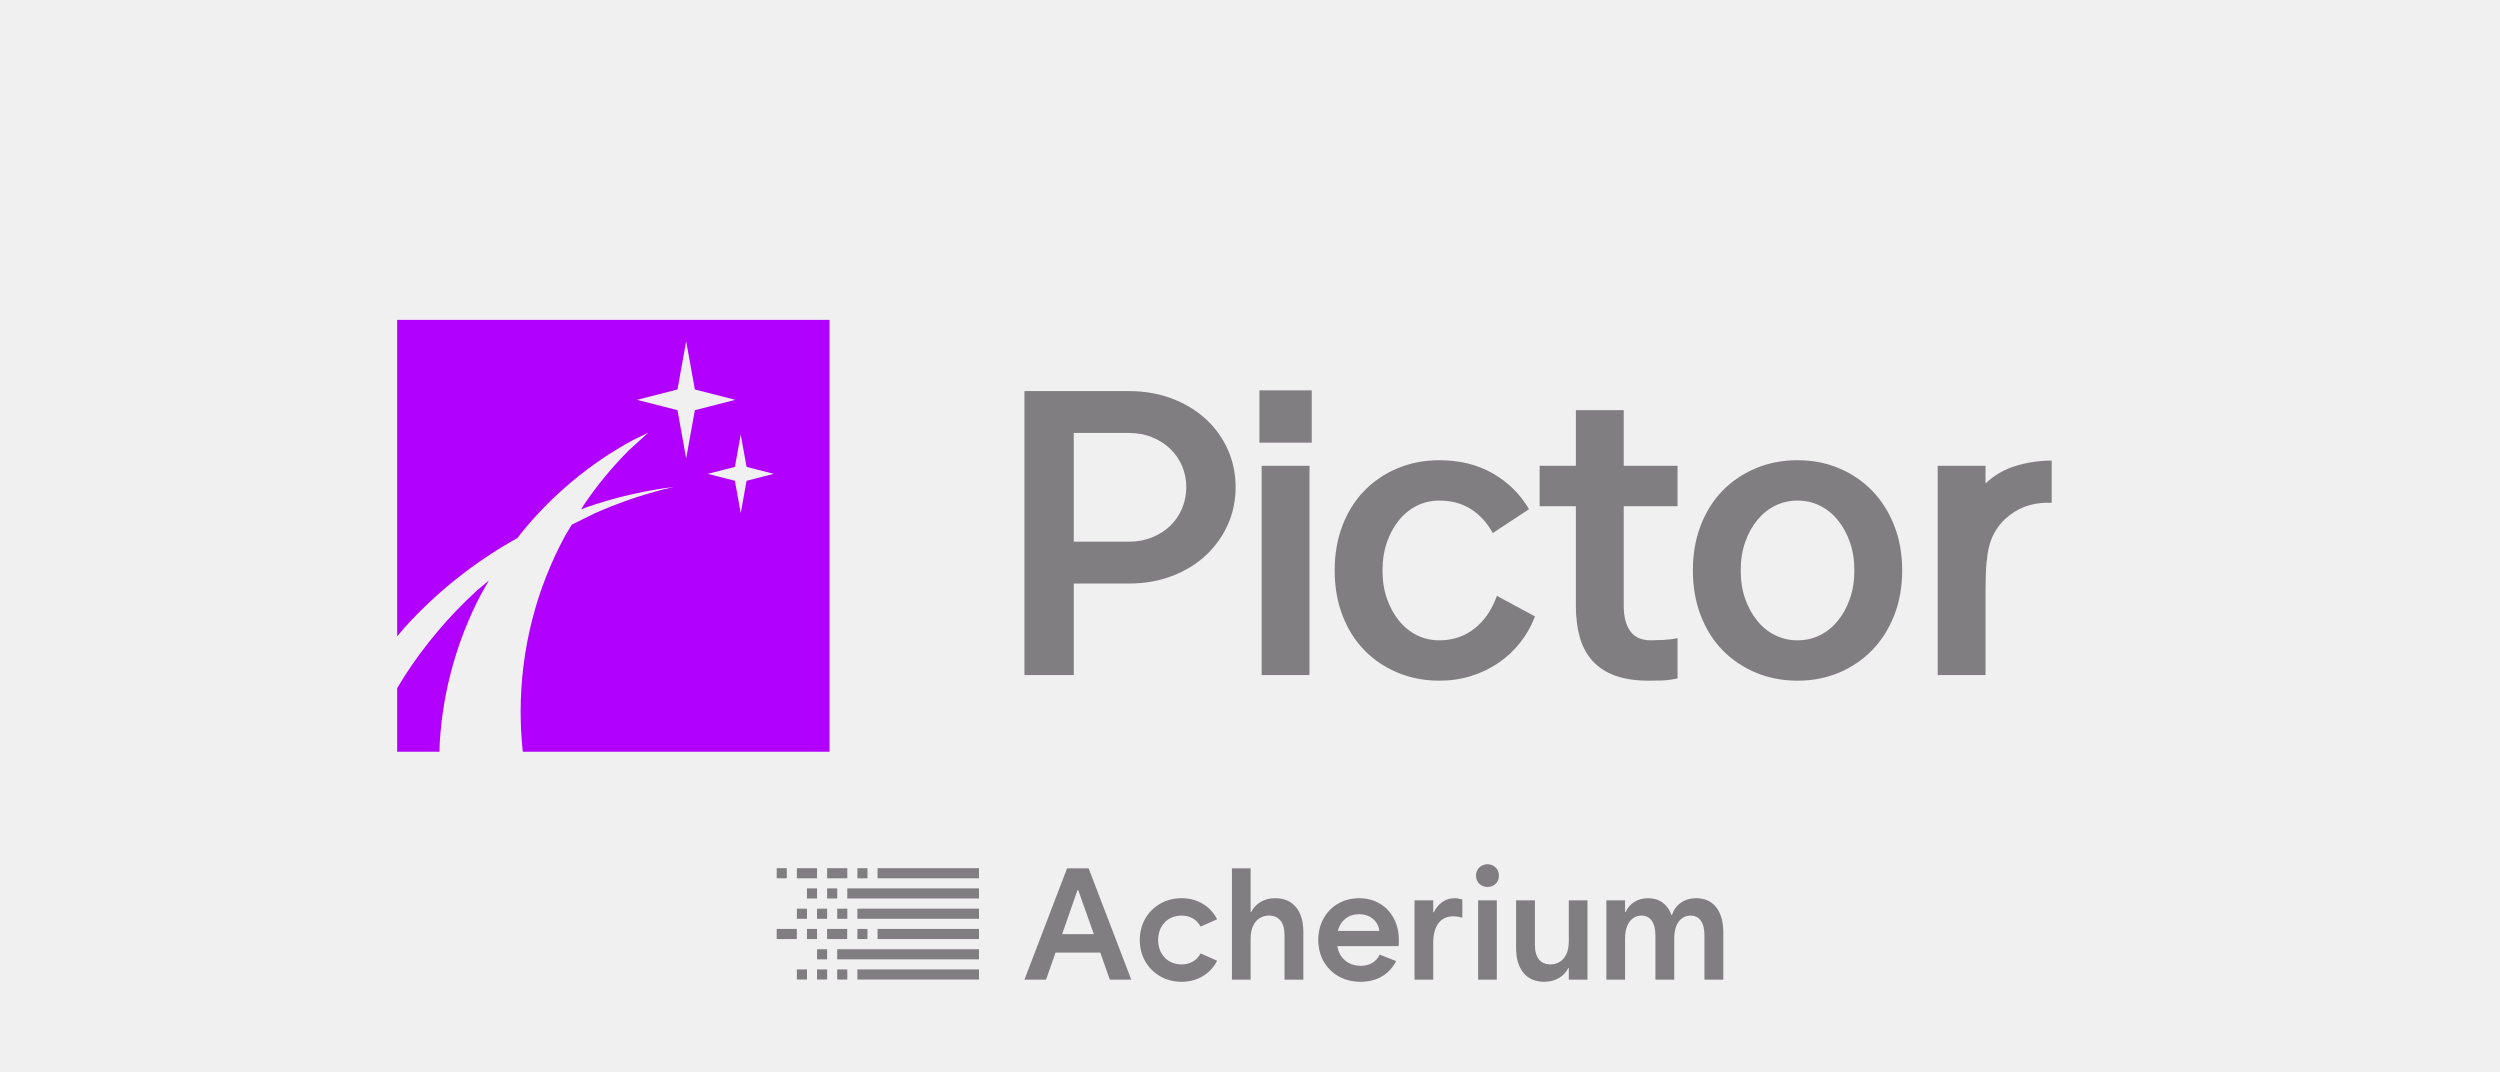
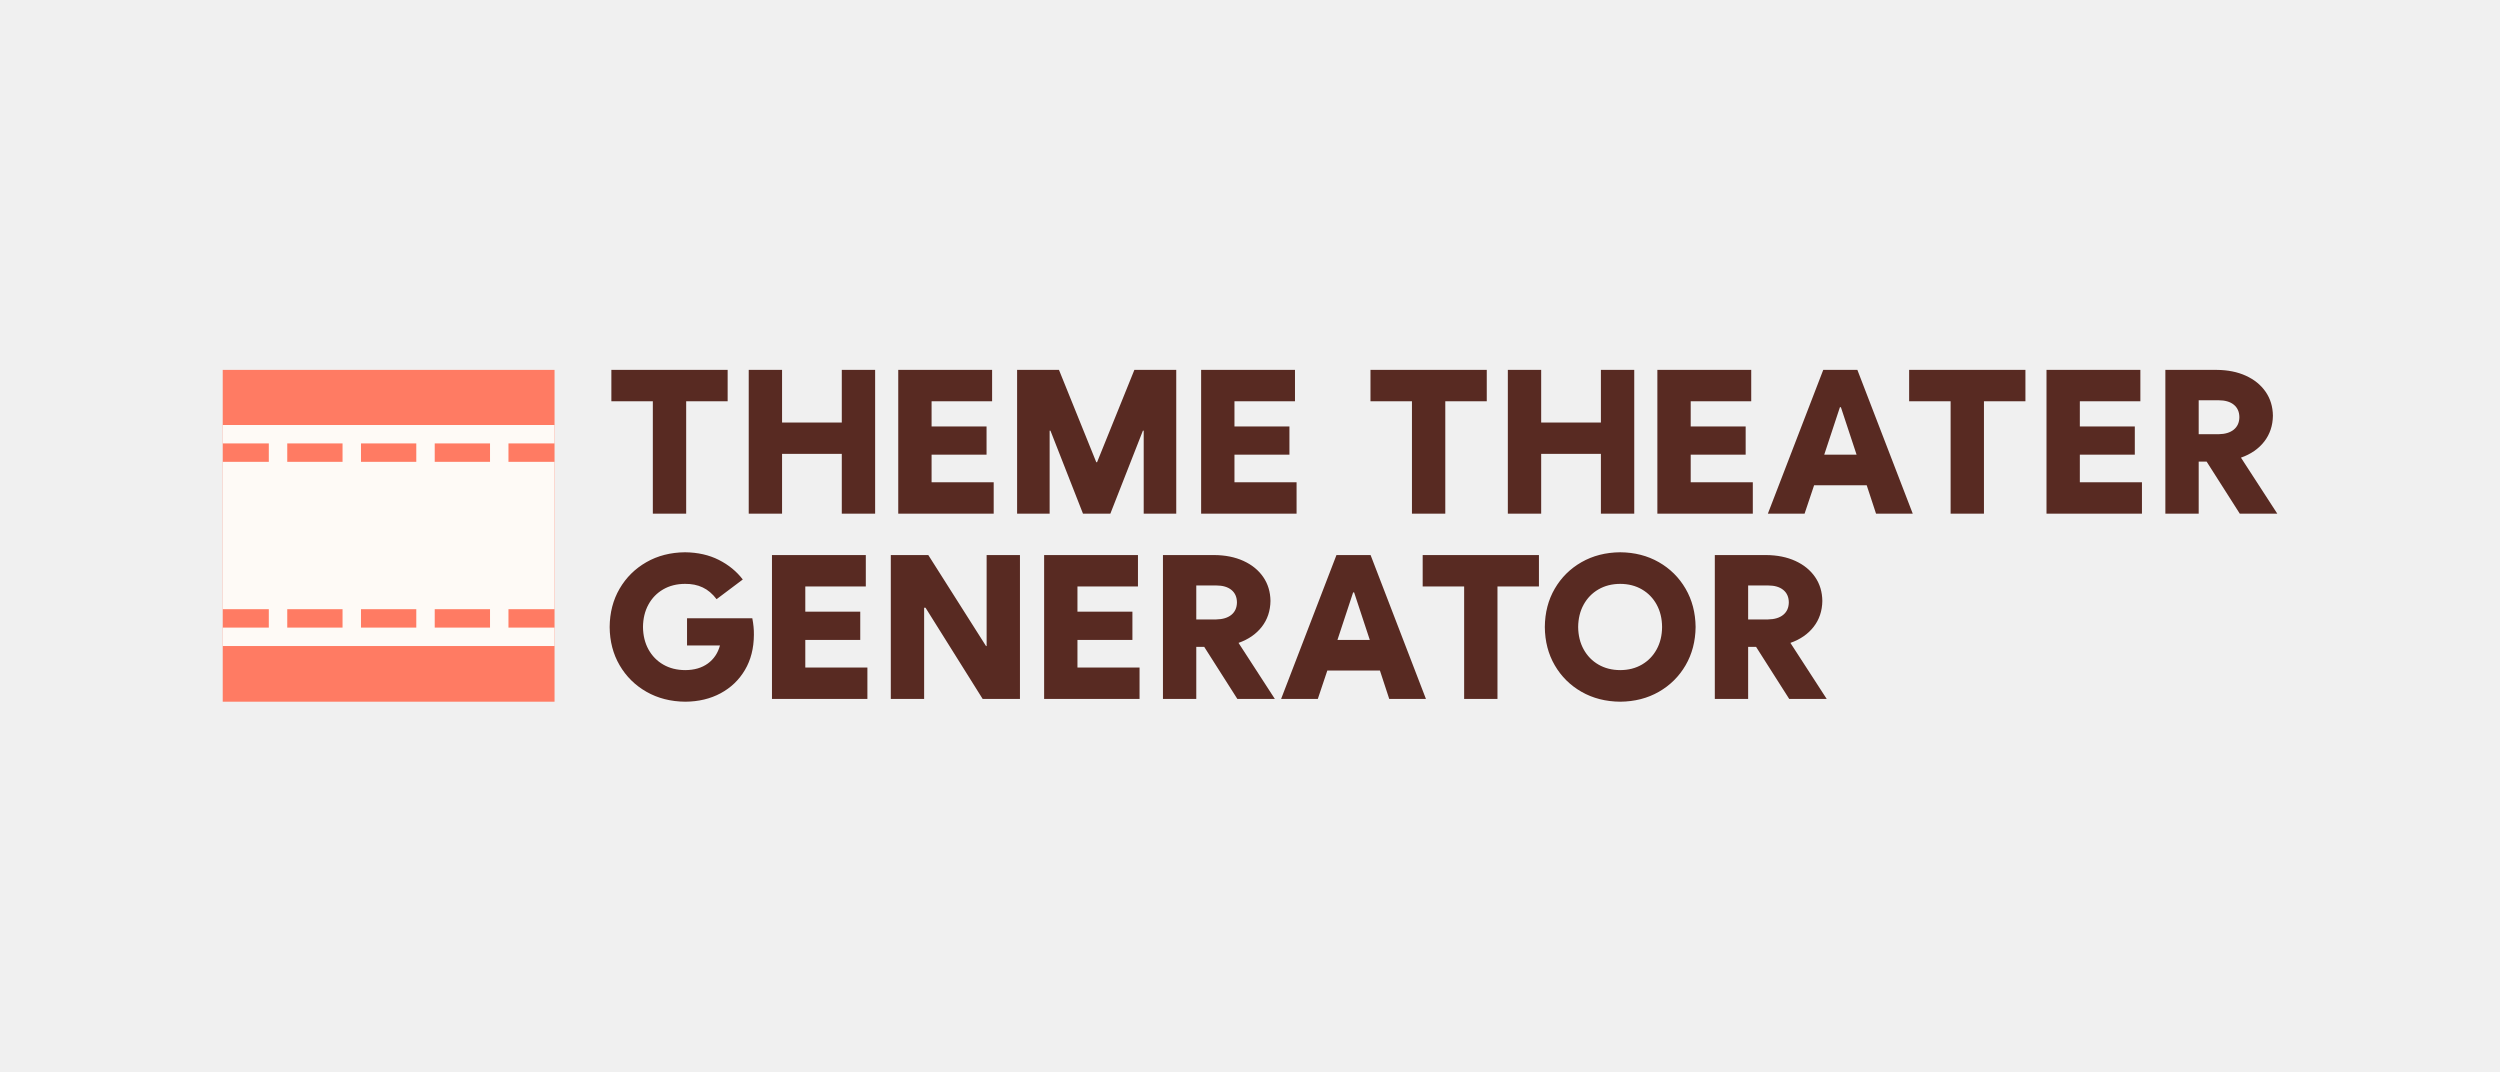
<svg xmlns="http://www.w3.org/2000/svg" width="4400" height="1886" xml:space="preserve" overflow="hidden">
  <defs>
    <clipPath id="clip0">
      <rect x="0" y="0" width="4400" height="1886" />
    </clipPath>
  </defs>
  <g clip-path="url(#clip0)">
    <rect x="0" y="0" width="4400" height="1886" fill="#FFFFFF" fill-opacity="0" />
-     <path d="M2392.08 1608.94C2382.53 1609.05 2374.46 1611.74 2367.87 1616.99 2361.29 1622.25 2356.86 1629.39 2354.59 1638.44L2427.69 1638.44C2426.62 1629.87 2422.93 1622.85 2416.61 1617.4 2410.3 1611.94 2402.12 1609.12 2392.08 1608.94ZM2668.3 1584.59 2701.48 1584.59 2701.48 1662.79C2701.4 1673.93 2703.71 1682.46 2708.42 1688.38 2713.13 1694.29 2719.9 1697.31 2728.72 1697.42 2734.56 1697.4 2739.9 1695.96 2744.76 1693.1 2749.62 1690.25 2753.52 1685.85 2756.48 1679.92 2759.43 1673.98 2760.97 1666.38 2761.09 1657.11L2761.09 1584.59 2794 1584.59 2794 1724.21 2761.09 1724.21 2761.09 1703.65 2760.28 1703.65C2756.44 1711.23 2750.85 1717.17 2743.53 1721.46 2736.2 1725.74 2727.58 1727.92 2717.66 1728 2701.79 1727.83 2689.6 1722.49 2681.09 1712 2672.59 1701.51 2668.32 1686.91 2668.3 1668.2ZM2601.5 1584.59 2634.41 1584.59 2634.41 1724.21 2601.5 1724.21ZM2900.55 1580.8C2910.62 1580.85 2919.14 1583.42 2926.09 1588.49 2933.05 1593.57 2938.29 1600.84 2941.82 1610.29L2942.63 1610.29C2945.69 1601.19 2950.93 1594.03 2958.36 1588.8 2965.79 1583.57 2974.84 1580.9 2985.52 1580.8 3000.66 1580.97 3012.33 1586.31 3020.54 1596.8 3028.75 1607.29 3032.9 1621.89 3033 1640.6L3033 1724.21 2999.82 1724.21 2999.82 1646.01C2999.83 1634.87 2997.72 1626.34 2993.5 1620.42 2989.27 1614.51 2983.29 1611.49 2975.54 1611.38 2970.35 1611.4 2965.58 1612.81 2961.25 1615.61 2956.92 1618.4 2953.44 1622.71 2950.8 1628.52 2948.17 1634.34 2946.79 1641.79 2946.68 1650.88L2946.68 1724.21 2913.5 1724.21 2913.5 1646.01C2913.44 1634.87 2911.29 1626.34 2907.04 1620.42 2902.79 1614.51 2896.76 1611.49 2888.95 1611.38 2883.8 1611.4 2879.06 1612.84 2874.72 1615.7 2870.39 1618.55 2866.9 1622.95 2864.24 1628.88 2861.59 1634.82 2860.2 1642.42 2860.09 1651.69L2860.09 1724.21 2827.18 1724.21 2827.18 1584.59 2860.09 1584.59 2860.09 1605.15 2861.16 1605.15C2864.61 1597.57 2869.72 1591.63 2876.51 1587.35 2883.29 1583.06 2891.3 1580.88 2900.55 1580.8ZM2559.97 1580.8C2562.39 1580.81 2564.75 1581.03 2567.05 1581.46 2569.34 1581.89 2571.57 1582.48 2573.72 1583.24L2573.72 1615.16C2571.08 1614.35 2568.41 1613.74 2565.72 1613.34 2563.02 1612.93 2560.39 1612.73 2557.81 1612.73 2546.49 1612.81 2537.8 1616.81 2531.74 1624.75 2525.69 1632.69 2522.59 1644.11 2522.47 1659L2522.47 1724.21 2489.56 1724.21 2489.56 1584.59 2522.47 1584.59 2522.47 1605.42 2523.55 1605.42C2527.27 1597.83 2532.27 1591.85 2538.57 1587.48 2544.87 1583.11 2552 1580.89 2559.97 1580.8ZM2392.08 1580.8C2405.98 1580.92 2418.17 1584.11 2428.63 1590.38 2439.09 1596.65 2447.25 1605.3 2453.1 1616.32 2458.95 1627.34 2461.9 1640.03 2461.95 1654.4 2462.01 1656.23 2461.99 1658.05 2461.88 1659.86 2461.78 1661.67 2461.62 1663.46 2461.41 1665.22L2353.78 1665.22C2355.5 1675.9 2360.05 1684.31 2367.43 1690.46 2374.82 1696.6 2384.02 1699.73 2395.05 1699.86 2403.03 1699.81 2409.83 1698.05 2415.43 1694.6 2421.04 1691.15 2425.31 1686.32 2428.23 1680.11L2457.09 1691.47C2451.51 1702.76 2443.43 1711.64 2432.87 1718.11 2422.3 1724.58 2409.61 1727.87 2394.78 1728 2379.98 1727.87 2366.99 1724.64 2355.84 1718.3 2344.68 1711.96 2335.96 1703.27 2329.69 1692.24 2323.42 1681.21 2320.21 1668.6 2320.06 1654.4 2320.22 1640.03 2323.4 1627.34 2329.59 1616.32 2335.78 1605.3 2344.26 1596.65 2355.04 1590.38 2365.81 1584.11 2378.16 1580.92 2392.08 1580.8ZM2079.56 1580.8C2093.77 1580.92 2106.28 1584.26 2117.07 1590.81 2127.86 1597.36 2136.22 1606.38 2142.14 1617.87L2113.01 1630.86C2109.73 1624.67 2105.25 1619.9 2099.57 1616.55 2093.88 1613.2 2087.21 1611.48 2079.56 1611.38 2067.22 1611.65 2057.33 1615.67 2049.87 1623.45 2042.41 1631.23 2038.55 1641.55 2038.28 1654.4 2038.55 1667.25 2042.41 1677.57 2049.87 1685.35 2057.33 1693.13 2067.22 1697.15 2079.56 1697.42 2087.21 1697.32 2093.88 1695.6 2099.57 1692.25 2105.25 1688.9 2109.73 1684.13 2113.01 1677.94L2142.14 1690.93C2136.22 1702.42 2127.86 1711.44 2117.07 1717.99 2106.28 1724.54 2093.77 1727.88 2079.56 1728 2065.44 1727.87 2052.88 1724.61 2041.85 1718.24 2030.83 1711.86 2022.12 1703.16 2015.74 1692.12 2009.37 1681.09 2006.09 1668.51 2005.91 1654.4 2006.09 1640.29 2009.37 1627.71 2015.74 1616.68 2022.12 1605.64 2030.83 1596.94 2041.85 1590.56 2052.88 1584.19 2065.44 1580.93 2079.56 1580.8ZM1896.34 1566.73 1869.36 1644.12 1925.2 1644.12 1897.68 1566.73ZM2168.19 1528.31 2201.1 1528.31 2201.1 1605.15 2202.18 1605.15C2205.9 1597.57 2211.41 1591.63 2218.71 1587.35 2226 1583.06 2234.61 1580.88 2244.54 1580.8 2260.41 1580.97 2272.6 1586.31 2281.1 1596.8 2289.61 1607.29 2293.88 1621.89 2293.9 1640.6L2293.9 1724.21 2260.72 1724.21 2260.72 1646.01C2260.8 1634.87 2258.48 1626.34 2253.77 1620.42 2249.06 1614.51 2242.3 1611.49 2233.48 1611.38 2227.64 1611.4 2222.3 1612.84 2217.44 1615.7 2212.58 1618.55 2208.67 1622.95 2205.72 1628.88 2202.77 1634.82 2201.23 1642.42 2201.1 1651.69L2201.1 1724.21 2168.19 1724.21ZM1877.99 1528.31 1916.03 1528.31 1991.02 1724.21 1953.25 1724.21 1936.53 1676.59 1857.76 1676.59 1841.04 1724.21 1803 1724.21ZM2617.95 1521C2623.81 1521.18 2628.62 1523.12 2632.37 1526.8 2636.12 1530.48 2638.06 1535.23 2638.18 1541.02 2638.06 1546.9 2636.12 1551.69 2632.37 1555.4 2628.62 1559.11 2623.81 1560.99 2617.95 1561.05 2612.09 1560.99 2607.29 1559.11 2603.54 1555.4 2599.79 1551.69 2597.85 1546.9 2597.72 1541.02 2597.85 1535.23 2599.79 1530.48 2603.54 1526.8 2607.29 1523.12 2612.09 1521.18 2617.95 1521Z" fill="#817E82" fill-rule="evenodd" />
-     <path d="M1509.01 1706.18 1723 1706.18 1723 1724 1509.01 1724ZM1473.5 1706.18 1491.26 1706.18 1491.26 1724 1473.5 1724ZM1438 1706.18 1455.75 1706.18 1455.75 1724 1438 1724ZM1402.5 1706.18 1420.25 1706.18 1420.25 1724 1402.5 1724ZM1473.5 1670.64 1723 1670.64 1723 1688.46 1473.5 1688.46ZM1438 1670.64 1455.75 1670.64 1455.75 1688.46 1438 1688.46ZM1544.51 1634.91 1723 1634.91 1723 1652.73 1544.51 1652.73ZM1509.01 1634.91 1526.76 1634.91 1526.76 1652.73 1509.01 1652.73ZM1455.66 1634.91 1491.06 1634.91 1491.06 1652.73 1455.66 1652.73ZM1420.25 1634.91 1438 1634.91 1438 1652.73 1420.25 1652.73ZM1367 1634.91 1402.4 1634.91 1402.4 1652.73 1367 1652.73ZM1509.01 1599.27 1723 1599.27 1723 1617.09 1509.01 1617.09ZM1473.5 1599.27 1491.26 1599.27 1491.26 1617.09 1473.5 1617.09ZM1438 1599.27 1455.75 1599.27 1455.75 1617.09 1438 1617.09ZM1402.5 1599.27 1420.25 1599.27 1420.25 1617.09 1402.5 1617.09ZM1491.26 1563.54 1723 1563.54 1723 1581.36 1491.26 1581.36ZM1455.75 1563.54 1473.5 1563.54 1473.5 1581.36 1455.75 1581.36ZM1420.25 1563.54 1438 1563.54 1438 1581.36 1420.25 1581.36ZM1544.51 1528 1723 1528 1723 1545.82 1544.51 1545.82ZM1509.01 1528 1526.76 1528 1526.76 1545.82 1509.01 1545.82ZM1455.75 1528 1491.26 1528 1491.26 1545.82 1455.75 1545.82ZM1402.5 1528 1438 1528 1438 1545.82 1402.5 1545.82ZM1367 1528 1384.75 1528 1384.75 1545.82 1367 1545.82Z" fill="#817E82" fill-rule="evenodd" />
-     <path d="M860.329 1021.64 845.904 1047.23C804.989 1125.82 779.642 1213.8 773.945 1307.07L773.46 1323 699 1323 699 1211.14 712.584 1188.99C748.102 1134.25 790.389 1084.3 838.263 1040.33ZM1303.69 764.811 1293.42 821.736 1245.6 833.96 1293.42 846.184 1303.69 903.109 1313.96 846.184 1361.79 833.96 1313.96 821.736ZM1207.65 600.689 1192.35 685.496 1121.1 703.707 1192.35 721.918 1207.65 806.725 1222.96 721.918 1294.21 703.707 1222.96 685.496ZM699 563 1460 563 1460 1323 920.2 1323 919.722 1319.25C917.495 1297.34 916.354 1275.12 916.354 1252.63 916.354 1140.18 944.879 1034.38 995.098 942.055L1006.48 923.342 1047.07 903.279C1085.62 886.156 1125.83 872.098 1167.41 861.416L1185.89 857.156 1166.8 859.579C1120.53 866.638 1075.62 877.804 1032.45 892.691L1022.81 896.506 1027.78 888.333C1051.23 853.67 1077.93 821.381 1107.44 791.903L1140.83 761.604 1114.16 774.434C1037.89 815.81 970.81 871.931 916.749 938.967L910.635 947.082 908.534 948.136C834.824 989.288 768.574 1042.17 712.321 1104.26L699 1119.96Z" fill="#B200FF" fill-rule="evenodd" />
-     <path d="M3163.66 881.009C3149.63 881.009 3136.58 883.97 3124.52 889.888 3112.46 895.805 3101.93 904.246 3092.94 915.207 3083.95 926.168 3076.82 939.103 3071.56 954.008 3066.3 968.916 3063.67 985.576 3063.67 1003.99 3063.67 1022.41 3066.3 1039.07 3071.56 1053.97 3076.82 1068.88 3083.95 1081.81 3092.94 1092.77 3101.93 1103.74 3112.46 1112.18 3124.52 1118.09 3136.58 1124.02 3149.63 1126.97 3163.66 1126.97 3177.69 1126.97 3190.74 1124.02 3202.8 1118.09 3214.86 1112.18 3225.39 1103.74 3234.38 1092.77 3243.37 1081.81 3250.5 1068.88 3255.76 1053.97 3261.02 1039.07 3263.66 1022.41 3263.66 1003.99 3263.66 985.576 3261.02 968.916 3255.76 954.008 3250.5 939.103 3243.37 926.168 3234.38 915.207 3225.39 904.246 3214.86 895.805 3202.8 889.888 3190.74 883.97 3177.69 881.009 3163.66 881.009ZM2220.52 819.847 2304.72 819.847 2304.72 1188.14 2220.52 1188.14ZM3611 810.641 3611 884.954C3583.37 883.639 3559.47 890.325 3539.3 905.014 3519.12 919.701 3506.18 939.103 3500.48 963.216 3498.73 970.23 3497.3 979.658 3496.21 991.496 3495.11 1003.33 3494.56 1018.24 3494.56 1036.22L3494.56 1188.14 3410.35 1188.14 3410.35 819.847 3494.56 819.847 3494.56 850.756C3509.91 836.288 3527.78 825.986 3548.18 819.847 3568.57 813.708 3589.51 810.641 3611 810.641ZM3163.66 809.982C3189.97 809.982 3214.31 814.694 3236.68 824.122 3259.05 833.549 3278.46 846.702 3294.9 863.581 3311.35 880.46 3324.29 900.849 3333.71 924.744 3343.15 948.639 3347.86 975.055 3347.86 1003.99 3347.86 1032.93 3343.15 1059.35 3333.71 1083.24 3324.29 1107.13 3311.35 1127.52 3294.9 1144.4 3278.46 1161.28 3259.05 1174.44 3236.68 1183.86 3214.31 1193.29 3189.97 1198 3163.66 1198 3137.35 1198 3112.9 1193.29 3090.31 1183.86 3067.72 1174.44 3048.21 1161.28 3031.76 1144.4 3015.31 1127.52 3002.49 1107.13 2993.28 1083.24 2984.07 1059.35 2979.46 1032.93 2979.46 1003.99 2979.46 975.055 2984.07 948.639 2993.28 924.744 3002.49 900.849 3015.31 880.46 3031.76 863.581 3048.21 846.702 3067.72 833.549 3090.31 824.122 3112.9 814.694 3137.35 809.982 3163.66 809.982ZM2533.22 809.982C2568.74 809.982 2599.99 817.655 2626.96 833 2653.93 848.345 2675.31 869.39 2691.1 896.136L2627.29 938.225C2617.2 919.81 2604.27 905.67 2588.48 895.805 2572.69 885.94 2554.27 881.009 2533.22 881.009 2519.18 881.009 2506.14 883.97 2494.08 889.888 2482.01 895.805 2471.49 904.246 2462.5 915.207 2453.51 926.168 2446.38 939.103 2441.12 954.008 2435.85 968.916 2433.22 985.576 2433.22 1003.99 2433.22 1022.41 2435.85 1039.07 2441.12 1053.97 2446.38 1068.88 2453.51 1081.81 2462.5 1092.77 2471.49 1103.74 2482.01 1112.18 2494.08 1118.09 2506.14 1124.02 2519.18 1126.97 2533.22 1126.97 2556.9 1126.97 2577.51 1120.07 2595.06 1106.26 2612.6 1092.45 2625.76 1073.26 2634.53 1048.71L2701.63 1084.88C2695.05 1101.98 2686.28 1117.44 2675.31 1131.25 2664.35 1145.06 2651.63 1156.9 2637.16 1166.76 2622.69 1176.63 2606.68 1184.3 2589.13 1189.78 2571.59 1195.26 2552.95 1198 2533.22 1198 2506.9 1198 2482.45 1193.29 2459.87 1183.86 2437.28 1174.44 2417.76 1161.28 2401.32 1144.4 2384.87 1127.52 2372.04 1107.13 2362.83 1083.24 2353.62 1059.35 2349.02 1032.93 2349.02 1003.99 2349.02 975.055 2353.62 948.639 2362.83 924.744 2372.04 900.849 2384.87 880.46 2401.32 863.581 2417.76 846.702 2437.28 833.549 2459.87 824.122 2482.45 814.694 2506.9 809.982 2533.22 809.982ZM1889.84 761.972 1889.84 953.352 1986.54 953.352C2001.45 953.352 2015.16 950.832 2027.66 945.788 2040.16 940.745 2050.9 933.841 2059.89 925.072 2068.88 916.303 2075.79 906.111 2080.61 894.49 2085.44 882.874 2087.85 870.486 2087.85 857.332 2087.85 844.179 2085.44 831.904 2080.61 820.506 2075.79 809.104 2068.88 799.021 2059.89 790.252 2050.9 781.483 2040.16 774.579 2027.66 769.536 2015.16 764.495 2001.45 761.972 1986.54 761.972ZM2773.55 721.857 2857.76 721.857 2857.76 819.847 2952.49 819.847 2952.49 890.874 2857.76 890.874 2857.76 1066.47C2857.76 1085.32 2861.6 1100.12 2869.27 1110.86 2876.95 1121.6 2889.12 1126.97 2905.78 1126.97 2911.48 1126.97 2918.72 1126.75 2927.49 1126.32 2936.26 1125.88 2944.6 1124.78 2952.49 1123.03L2952.49 1194.05C2941.96 1196.25 2932.42 1197.45 2923.88 1197.67 2915.32 1197.89 2907.97 1198 2901.84 1198 2878.59 1198 2858.85 1195.04 2842.63 1189.12 2826.4 1183.2 2813.14 1174.54 2802.83 1163.14 2792.52 1151.75 2785.07 1137.93 2780.46 1121.71 2775.86 1105.49 2773.55 1087.08 2773.55 1066.47L2773.55 890.874 2709.74 890.874 2709.74 819.847 2773.55 819.847ZM1803 688.315 1986.54 688.315C2014.61 688.315 2040.27 692.809 2063.51 701.796 2086.75 710.786 2106.6 722.953 2123.05 738.298 2139.49 753.643 2152.21 771.509 2161.2 791.898 2170.19 812.283 2174.69 834.096 2174.69 857.332 2174.69 880.569 2170.19 902.382 2161.2 922.77 2152.21 943.159 2139.49 961.134 2123.05 976.698 2106.6 992.262 2086.75 1004.54 2063.51 1013.53 2040.27 1022.52 2014.61 1027.01 1986.54 1027.01L1889.84 1027.01 1889.84 1188.14 1803 1188.14ZM2216.57 687 2308.67 687 2308.67 779.072 2216.57 779.072Z" fill="#817E82" fill-rule="evenodd" />
+     <rect x="392" y="651" width="584" height="584" fill="#FF7B63" />
+     <path d="M765.111 1072.17 765.111 1104.58 862.444 1104.58 862.444 1072.17 765.111 1072.17ZM635.333 1072.17 635.333 1104.58 732.667 1104.58 732.667 1072.17 635.333 1072.17ZM505.555 1072.17 505.555 1104.58 602.889 1104.58 602.889 1072.17 505.555 1072.17ZM765.111 780.417 765.111 812.833 862.444 812.833 862.444 780.417 765.111 780.417ZM635.333 780.417 635.333 812.833 732.667 812.833 732.667 780.417 635.333 780.417ZM505.555 780.417 505.555 812.833 602.889 812.833 602.889 780.417 505.555 780.417ZM392 748 976 748 976 780.417 894.889 780.417 894.889 812.833 976 812.833 976 1072.17 894.889 1072.17 894.889 1104.58 976 1104.58 976 1137 392 1137 392 1104.58 473.111 1104.58 473.111 1072.17 392 1072.17 392 812.833 473.111 812.833 473.111 780.417 392 780.417 392 748Z" fill="#FEFAF6" fill-rule="evenodd" />
+     <path d="M3238.25 716.697 3210.65 800.214 3267.58 800.214 3239.99 716.697ZM3869.7 704.466 3869.7 764.221 3904.62 764.221C3916.16 764.05 3925.13 761.334 3931.54 756.075 3937.94 750.814 3941.2 743.513 3941.29 734.168 3941.2 724.818 3937.94 717.53 3931.54 712.306 3925.13 707.082 3916.16 704.469 3904.62 704.466ZM3811.03 651 3901.13 651C3920.77 651.113 3937.99 654.556 3952.81 661.328 3967.62 668.101 3979.19 677.522 3987.52 689.595 3995.86 701.667 4000.12 715.709 4000.32 731.722 4000.05 749.264 3994.95 764.414 3985.04 777.172 3975.12 789.931 3961.47 799.359 3944.09 805.456L4008 904 3941.99 904 3883.67 812.445 3869.7 812.445 3869.7 904 3811.03 904ZM3601.85 651 3767.04 651 3767.04 706.213 3660.52 706.213 3660.52 750.593 3757.26 750.593 3757.26 800.214 3660.52 800.214 3660.52 848.787 3769.83 848.787 3769.83 904 3601.85 904ZM3360.09 651 3564.75 651 3564.75 706.213 3491.76 706.213 3491.76 904 3433.08 904 3433.08 706.213 3360.09 706.213ZM3208.91 651 3268.98 651 3366.42 904 3301.81 904 3285.39 854.029 3192.84 854.029 3176.08 904 3111.47 904ZM2916.96 651 3082.15 651 3082.15 706.213 2975.63 706.213 2975.63 750.593 3072.37 750.593 3072.37 800.214 2975.63 800.214 2975.63 848.787 3084.95 848.787 3084.95 904 2916.96 904ZM2653.8 651 2712.47 651 2712.47 743.604 2817.59 743.604 2817.59 651 2876.27 651 2876.27 904 2817.59 904 2817.59 798.816 2712.47 798.816 2712.47 904 2653.8 904ZM2412.04 651 2616.7 651 2616.7 706.213 2543.71 706.213 2543.71 904 2485.03 904 2485.03 706.213 2412.04 706.213ZM2113.98 651 2279.18 651 2279.18 706.213 2172.66 706.213 2172.66 750.593 2269.4 750.593 2269.4 800.214 2172.66 800.214 2172.66 848.787 2281.97 848.787 2281.97 904 2113.98 904ZM1790.09 651 1863.79 651 1929.44 813.493 1930.84 813.493 1996.5 651 2070.19 651 2070.19 904 2012.91 904 2012.91 757.931 2011.52 757.931 1954.24 904 1906.04 904 1848.77 757.931 1847.37 757.931 1847.37 904 1790.09 904ZM1580.92 651 1746.11 651 1746.11 706.213 1639.59 706.213 1639.59 750.593 1736.33 750.593 1736.33 800.214 1639.59 800.214 1639.59 848.787 1748.9 848.787 1748.9 904 1580.92 904ZM1317.76 651 1376.43 651 1376.43 743.604 1481.55 743.604 1481.55 651 1540.23 651 1540.23 904 1481.55 904 1481.55 798.816 1376.43 798.816 1376.43 904 1317.76 904ZM1076 651 1280.66 651 1280.66 706.213 1207.67 706.213 1207.67 904 1148.99 904 1148.99 706.213 1076 706.213Z" fill="#582A22" fill-rule="evenodd" />
+     <path d="M2381.5 1042.65 2353.92 1126.23 2410.83 1126.23 2383.25 1042.65ZM3076.73 1030.41 3076.73 1090.21 3111.65 1090.21C3123.18 1090.04 3132.15 1087.32 3138.55 1082.06 3144.96 1076.79 3148.21 1069.49 3148.31 1060.13 3148.21 1050.77 3144.96 1043.48 3138.55 1038.25 3132.15 1033.02 3123.18 1030.41 3111.65 1030.41ZM2105.45 1030.41 2105.45 1090.21 2140.37 1090.21C2151.9 1090.04 2160.87 1087.32 2167.28 1082.06 2173.68 1076.79 2176.93 1069.49 2177.03 1060.13 2176.93 1050.77 2173.68 1043.48 2167.28 1038.25 2160.87 1033.02 2151.9 1030.41 2140.37 1030.41ZM2851.59 1027.61C2837.1 1027.67 2824.33 1030.91 2813.27 1037.34 2802.21 1043.76 2793.54 1052.66 2787.25 1064.05 2780.96 1075.43 2777.73 1088.58 2777.56 1103.5 2777.73 1118.42 2780.96 1131.57 2787.25 1142.95 2793.54 1154.34 2802.21 1163.24 2813.27 1169.66 2824.33 1176.09 2837.1 1179.33 2851.59 1179.39 2866.02 1179.33 2878.75 1176.09 2889.77 1169.66 2900.8 1163.24 2909.45 1154.34 2915.7 1142.95 2921.96 1131.57 2925.15 1118.42 2925.26 1103.5 2925.15 1088.58 2921.96 1075.43 2915.7 1064.05 2909.45 1052.66 2900.8 1043.76 2889.77 1037.34 2878.75 1030.91 2866.02 1027.67 2851.59 1027.61ZM3018.07 976.896 3108.15 976.896C3127.79 977.01 3145.01 980.456 3159.82 987.233 3174.63 994.011 3186.2 1003.44 3194.53 1015.52 3202.86 1027.61 3207.12 1041.66 3207.32 1057.68 3207.05 1075.24 3201.96 1090.4 3192.04 1103.17 3182.13 1115.94 3168.48 1125.38 3151.1 1131.48L3215 1230.1 3149.01 1230.1 3090.69 1138.47 3076.73 1138.47 3076.73 1230.1 3018.07 1230.1ZM2503.91 976.896 2708.53 976.896 2708.53 1032.15 2635.55 1032.15 2635.55 1230.1 2576.89 1230.1 2576.89 1032.15 2503.91 1032.15ZM2352.17 976.896 2412.23 976.896 2509.65 1230.1 2445.05 1230.1 2428.64 1180.09 2336.11 1180.09 2319.35 1230.1 2254.75 1230.1ZM2046.79 976.896 2136.88 976.896C2156.51 977.01 2173.73 980.456 2188.54 987.233 2203.35 994.011 2214.92 1003.44 2223.25 1015.52 2231.58 1027.61 2235.84 1041.66 2236.04 1057.68 2235.77 1075.24 2230.68 1090.4 2220.76 1103.17 2210.85 1115.94 2197.2 1125.38 2179.82 1131.48L2243.72 1230.1 2177.73 1230.1 2119.42 1138.47 2105.45 1138.47 2105.45 1230.1 2046.79 1230.1ZM1837.66 976.896 2002.81 976.896 2002.81 1032.15 1896.32 1032.15 1896.32 1076.57 1993.04 1076.57 1993.04 1126.23 1896.32 1126.23 1896.32 1174.85 2005.61 1174.85 2005.61 1230.1 1837.66 1230.1ZM1567.81 976.896 1633.8 976.896 1735.41 1137.07 1736.46 1137.07 1736.46 976.896 1795.12 976.896 1795.12 1230.1 1729.47 1230.1 1628.91 1069.58 1626.47 1069.58 1626.47 1230.1 1567.81 1230.1ZM1358.67 976.896 1523.83 976.896 1523.83 1032.15 1417.33 1032.15 1417.33 1076.57 1514.05 1076.57 1514.05 1126.23 1417.33 1126.23 1417.33 1174.85 1526.62 1174.85 1526.62 1230.1 1358.67 1230.1ZM2851.59 972C2877.02 972.234 2899.67 978.042 2919.54 989.422 2939.42 1000.8 2955.1 1016.35 2966.59 1036.07 2978.08 1055.78 2983.98 1078.26 2984.27 1103.5 2983.98 1128.74 2978.08 1151.22 2966.59 1170.93 2955.1 1190.65 2939.42 1206.2 2919.54 1217.58 2899.67 1228.96 2877.02 1234.77 2851.59 1235 2826.09 1234.77 2803.39 1228.96 2783.47 1217.58 2763.56 1206.2 2747.86 1190.65 2736.39 1170.93 2724.91 1151.22 2719.08 1128.74 2718.9 1103.5 2719.08 1078.26 2724.91 1055.78 2736.39 1036.07 2747.86 1016.35 2763.56 1000.8 2783.47 989.422 2803.39 978.042 2826.09 972.234 2851.59 972ZM1205.68 972C1228.13 972.248 1247.97 976.736 1265.2 985.465 1282.43 994.194 1296.46 1005.68 1307.29 1019.91L1261.2 1054.54C1254 1045.07 1245.84 1038.17 1236.72 1033.86 1227.6 1029.55 1217.25 1027.46 1205.68 1027.61 1191.09 1027.66 1178.26 1030.89 1167.21 1037.3 1156.16 1043.7 1147.51 1052.59 1141.27 1063.97 1135.03 1075.34 1131.82 1088.52 1131.66 1103.5 1131.83 1118.48 1135.05 1131.66 1141.32 1143.03 1147.6 1154.41 1156.29 1163.3 1167.39 1169.7 1178.5 1176.11 1191.38 1179.34 1206.03 1179.39 1221.96 1179.33 1235.2 1175.47 1245.75 1167.81 1256.31 1160.14 1263.44 1149.55 1267.14 1136.03L1209.18 1136.03 1209.18 1088.11 1324.05 1088.11C1325.02 1093.1 1325.75 1098.04 1326.24 1102.93 1326.72 1107.83 1326.93 1112.68 1326.85 1117.49 1326.7 1141.02 1321.45 1161.56 1311.08 1179.12 1300.72 1196.68 1286.48 1210.35 1268.35 1220.12 1250.23 1229.89 1229.46 1234.85 1206.03 1235 1180.48 1234.76 1157.72 1228.94 1137.75 1217.54 1117.78 1206.14 1102.05 1190.58 1090.54 1170.86 1079.03 1151.14 1073.18 1128.69 1073 1103.5 1073.18 1078.31 1079.01 1055.86 1090.48 1036.14 1101.96 1016.42 1117.66 1000.86 1137.57 989.461 1157.48 978.058 1180.19 972.238 1205.68 972Z" fill="#582A22" fill-rule="evenodd" />
  </g>
</svg>
